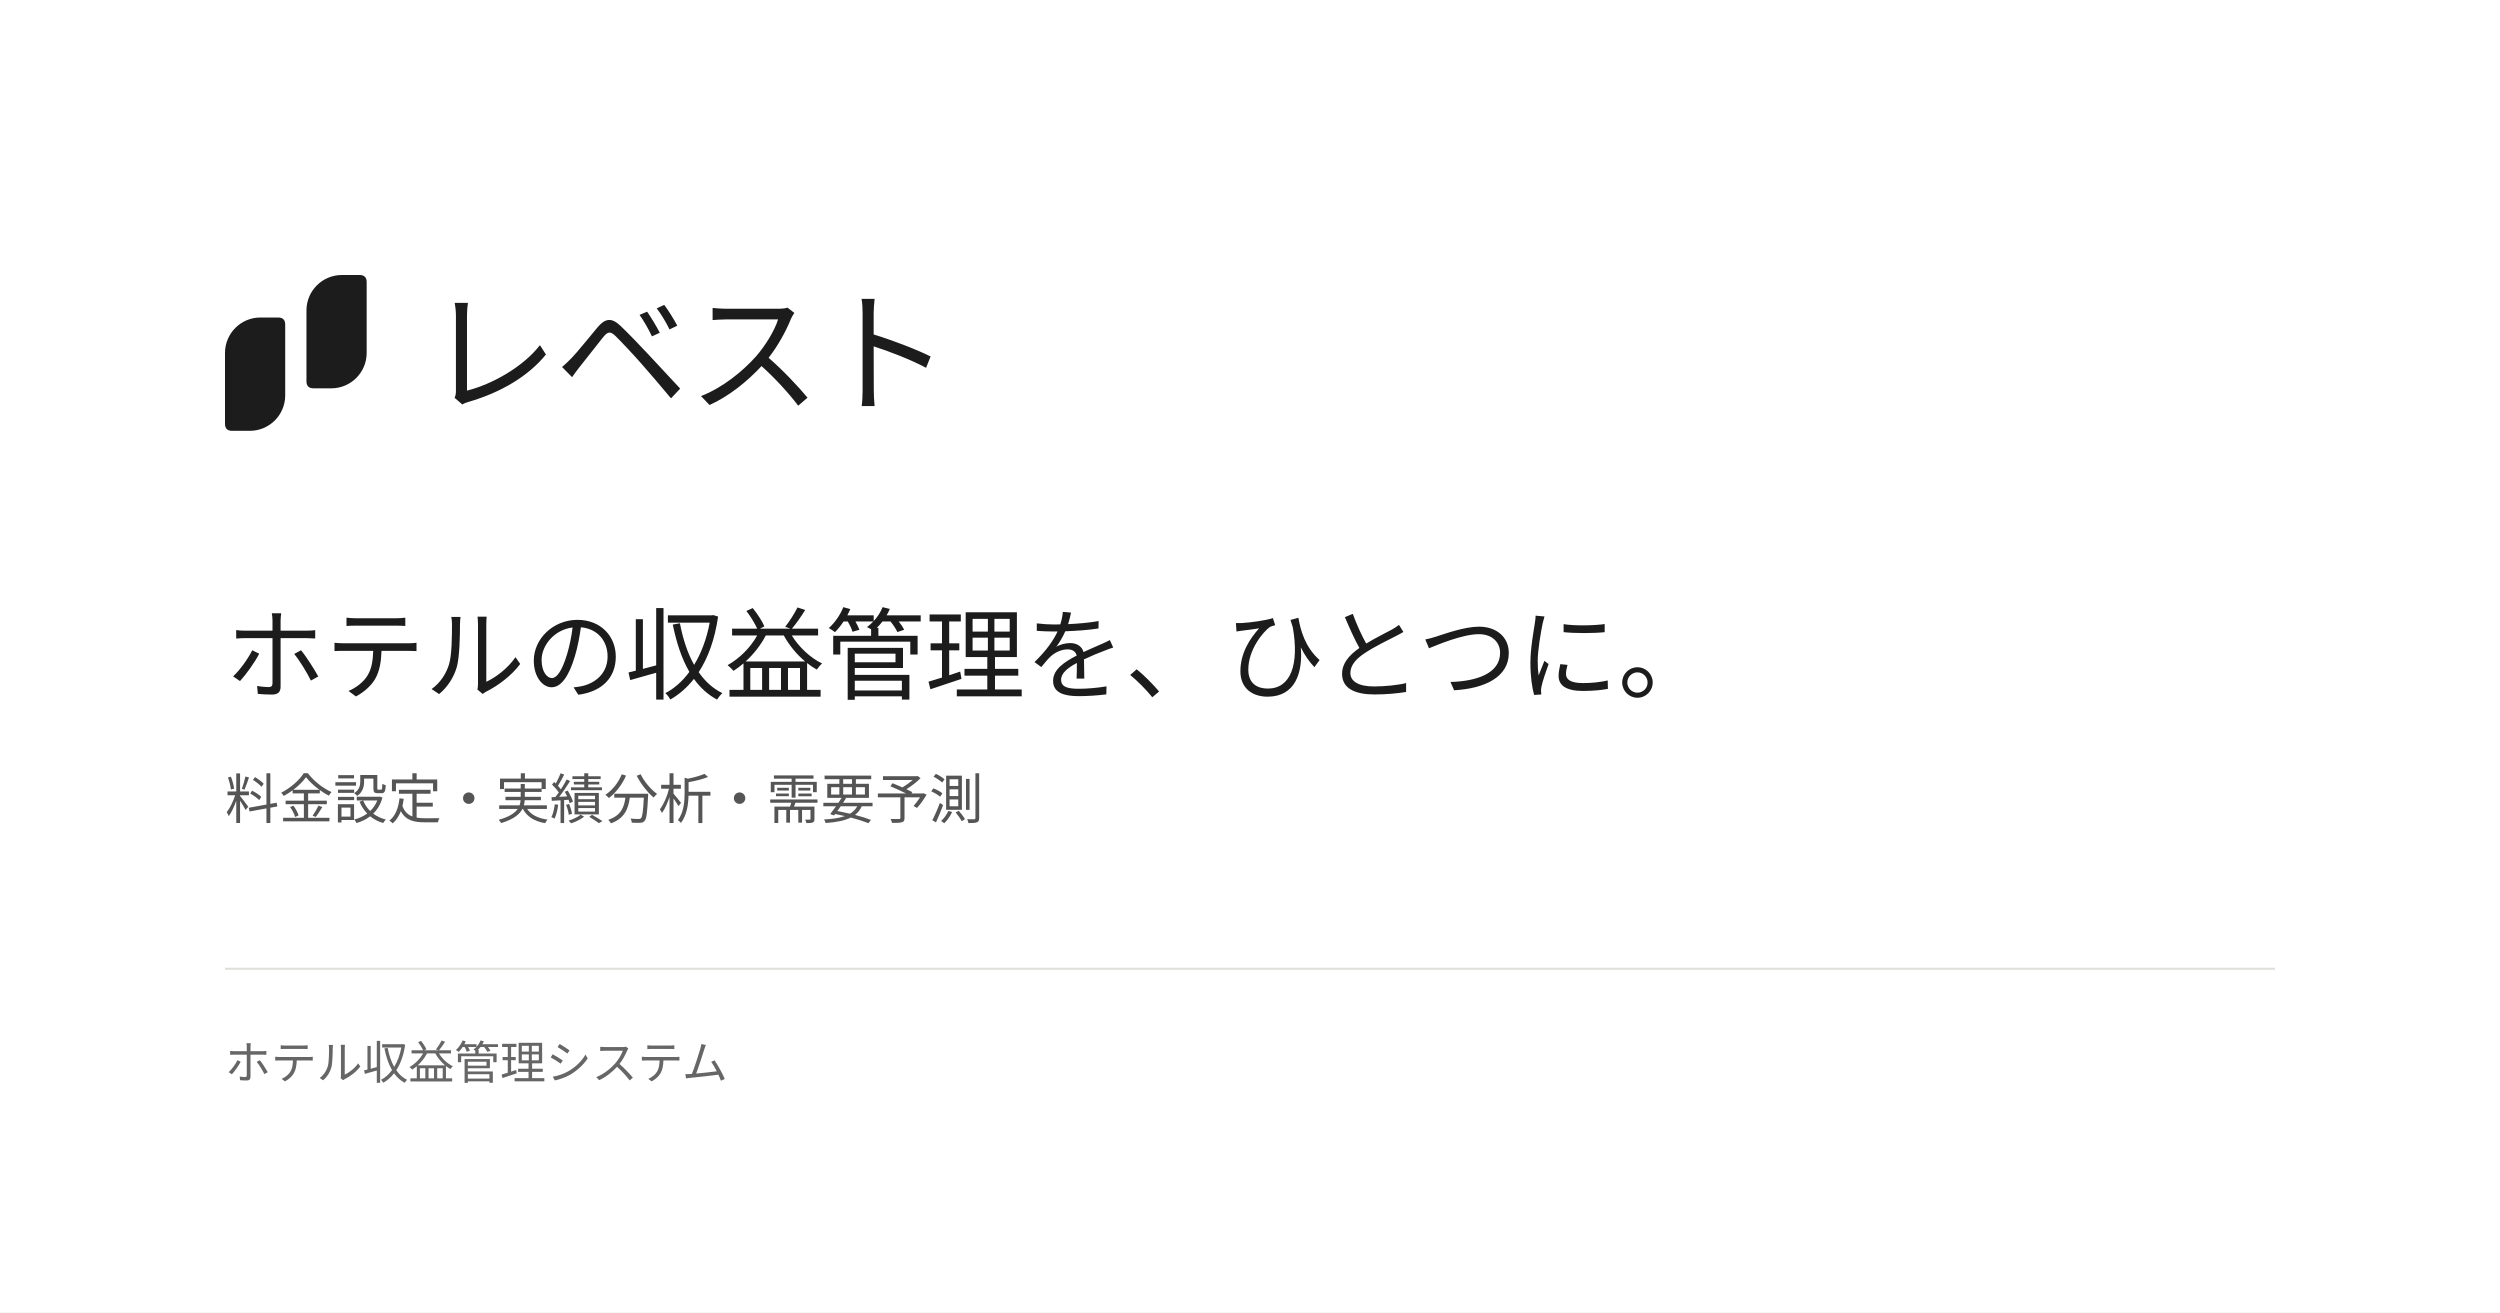
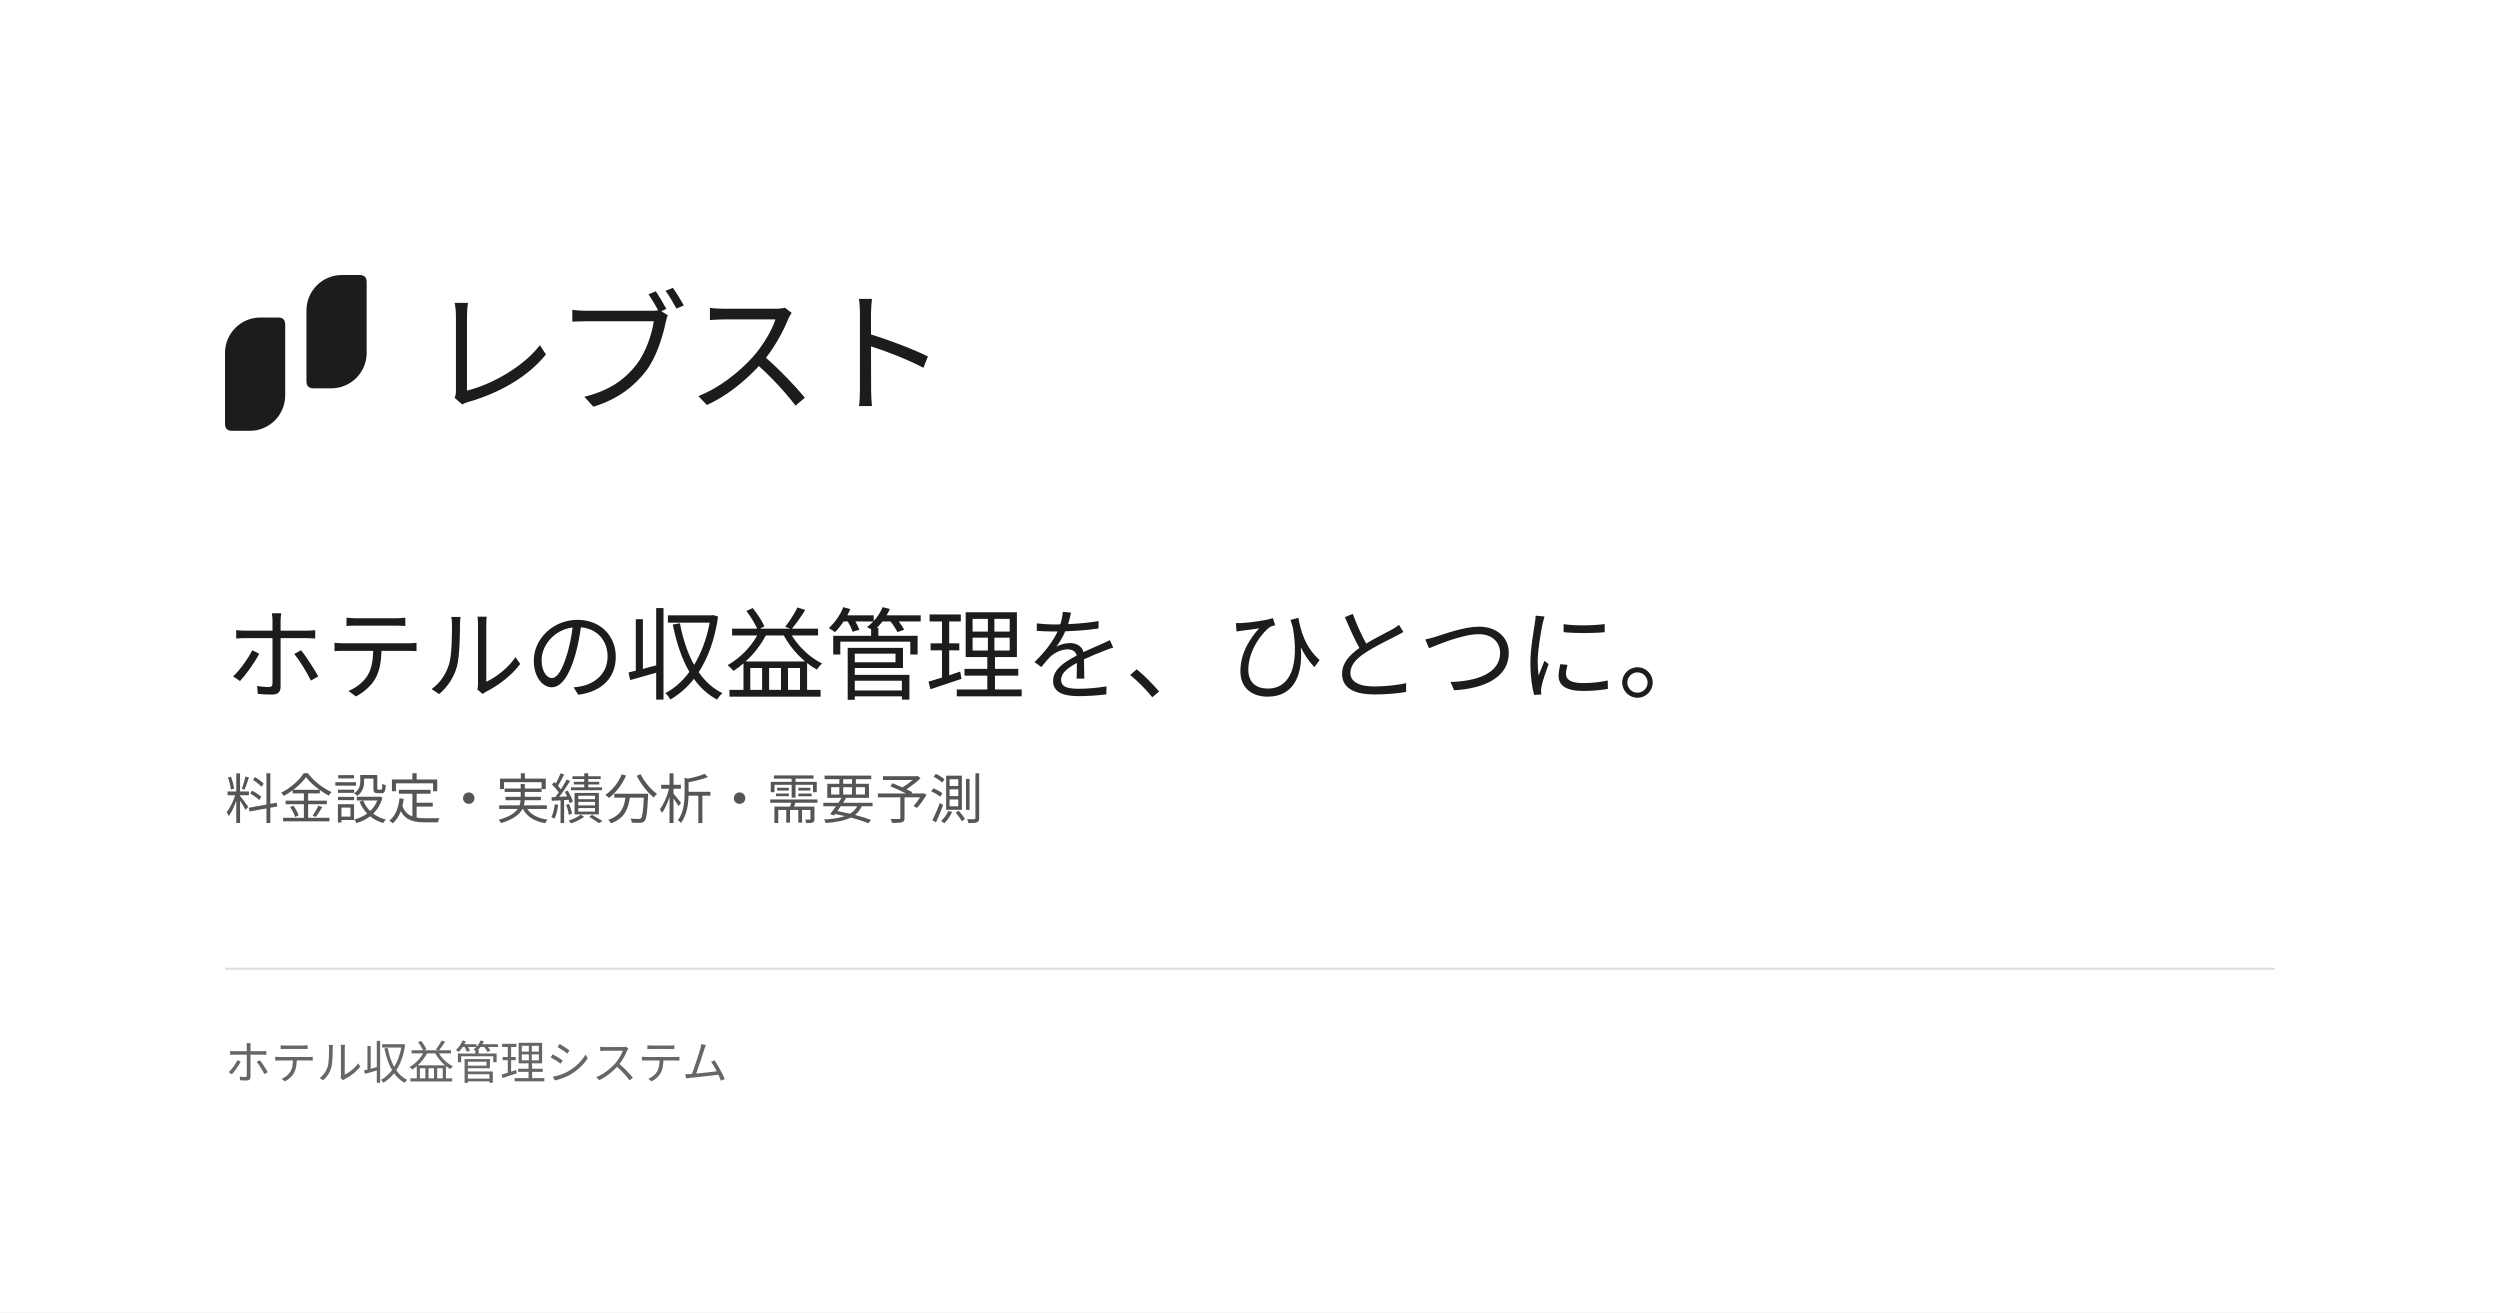
<svg xmlns="http://www.w3.org/2000/svg" width="1200" height="630" viewBox="0 0 1200 630">
  <rect width="1200" height="630" fill="#ffffff" />
  <g fill="#1c1c1c" transform="translate(108 132) scale(1.7)">
    <path d="M10 12H15Q17 12 17 14V34A10 10 0 0 1 7 44H2Q0 44 0 42V22A10 10 0 0 1 10 12Z" />
    <path d="M33 0H38Q40 0 40 2V22A10 10 0 0 1 30 32H25Q23 32 23 30V10A10 10 0 0 1 33 0Z" />
  </g>
  <g fill="#1c1c1c" font-family="Hiragino Sans, Noto Sans CJK JP, sans-serif">
-     <text x="204" y="193" font-size="64" font-weight="500" letter-spacing="-1.6">レベスト</text>
+     <text x="204" y="193" font-size="64" font-weight="500" letter-spacing="-1.6">レブスト</text>
    <text x="108" y="332" font-size="48" font-weight="500">ホテルの収益管理を、ひとつに。</text>
    <text x="108" y="393" font-size="26" fill="#555">料金設定・実績分析・需要予測</text>
  </g>
  <path d="M108 465H1092" stroke="#dededb" />
  <text x="108" y="518" font-family="Hiragino Sans, Noto Sans CJK JP, sans-serif" font-size="22" fill="#666">ホテル収益管理システム</text>
</svg>
